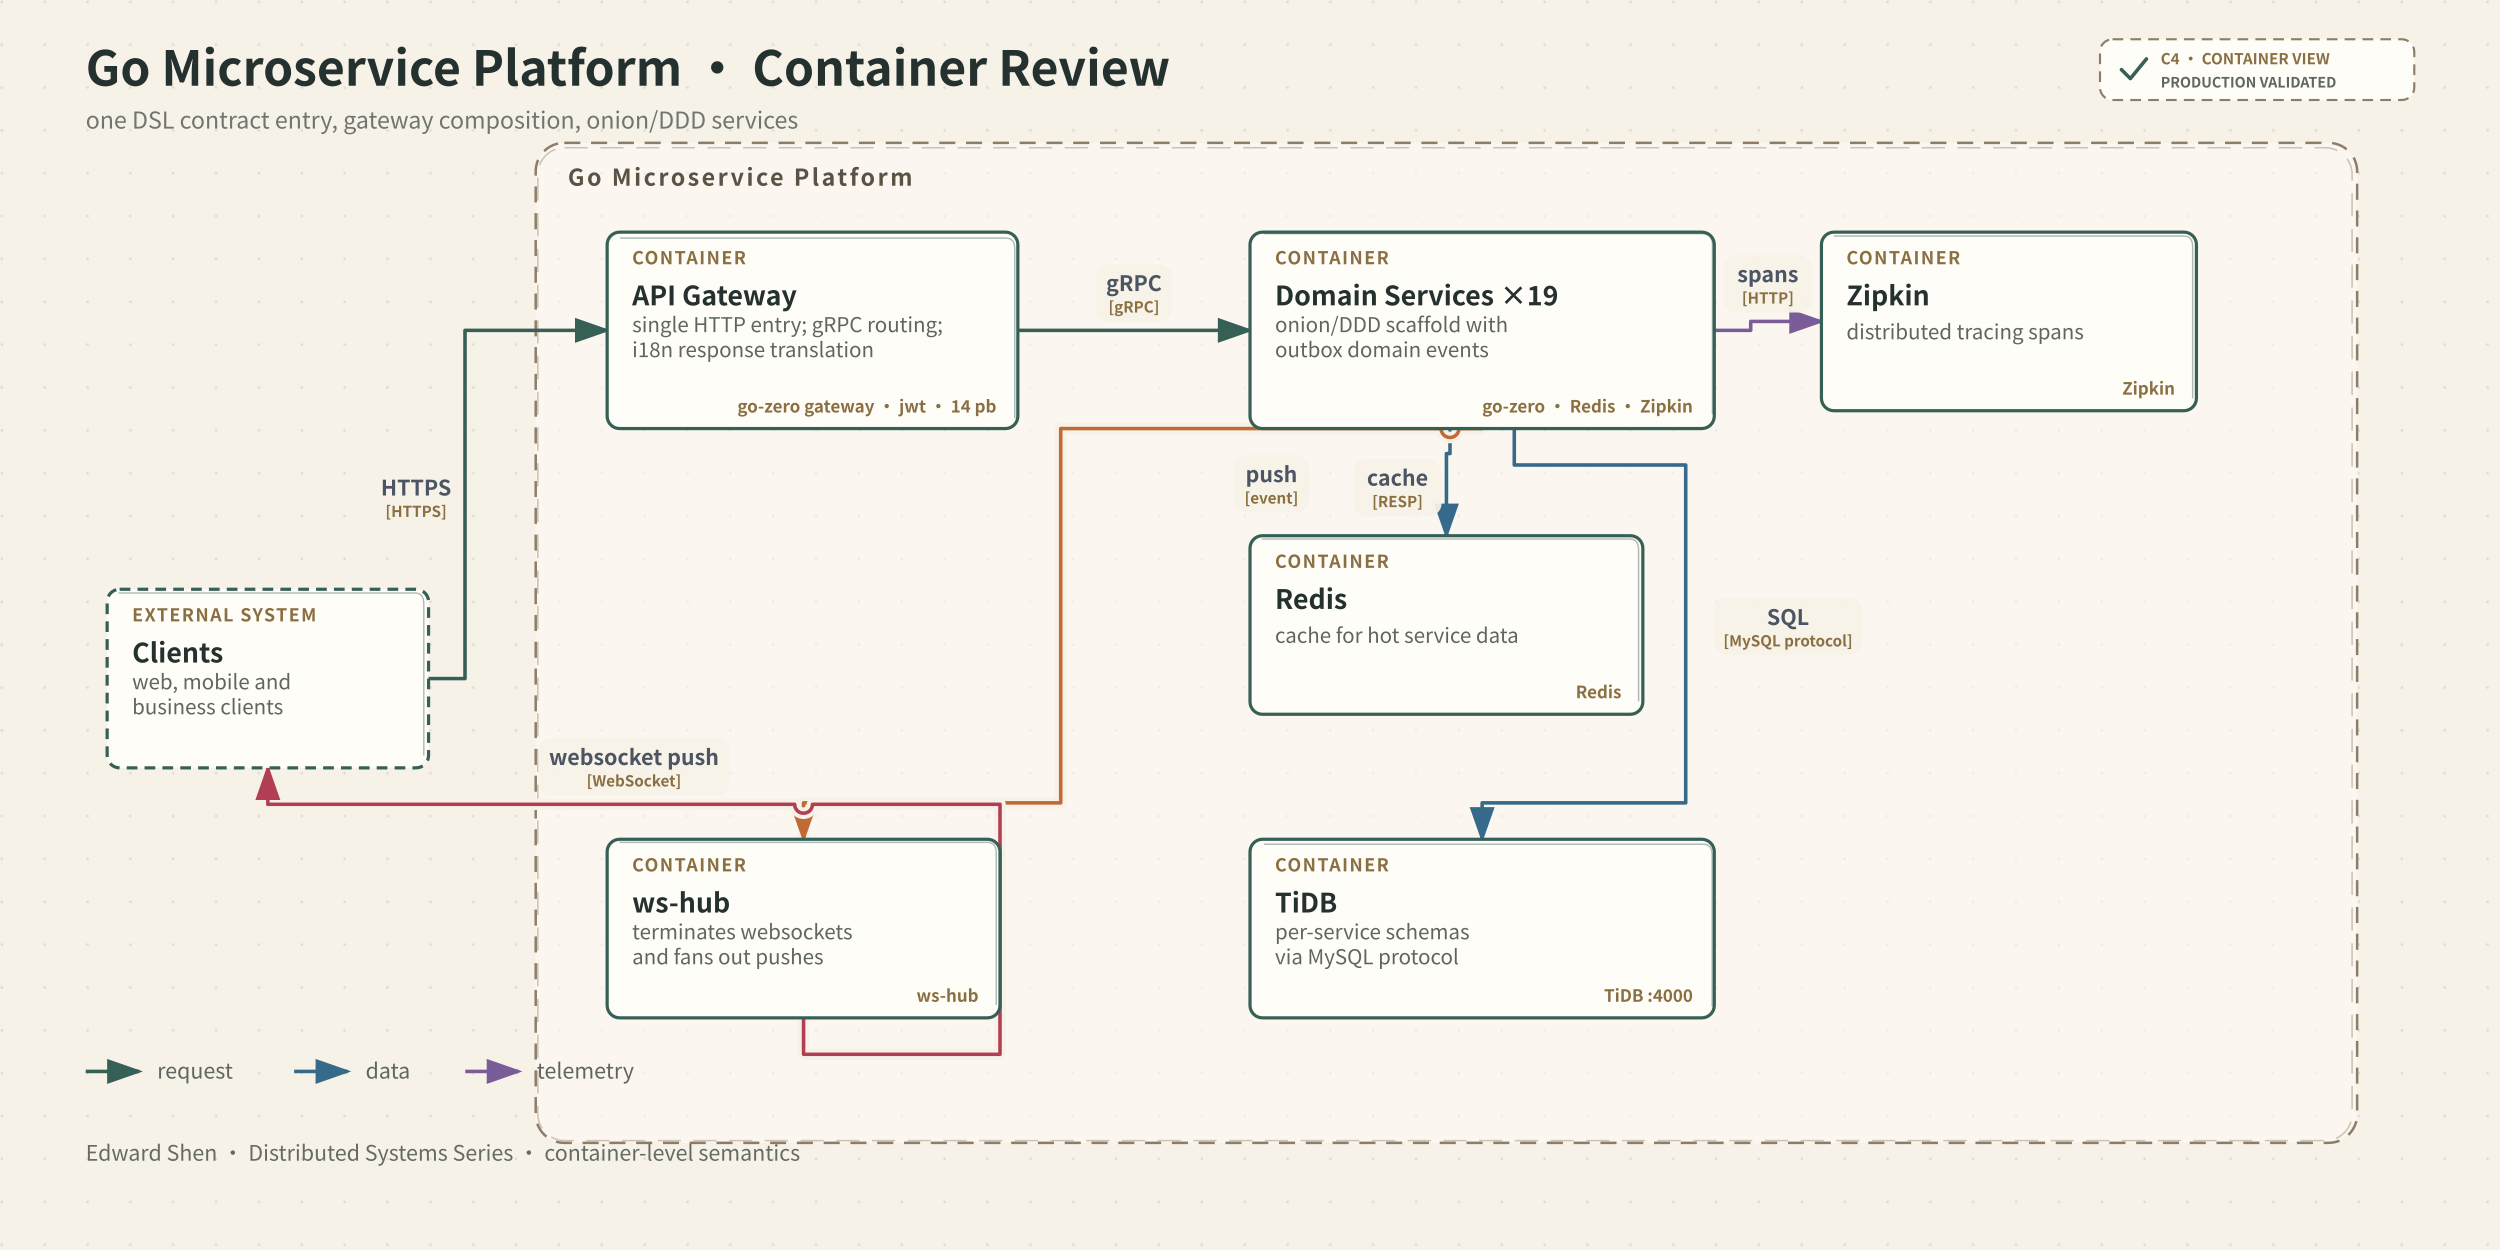
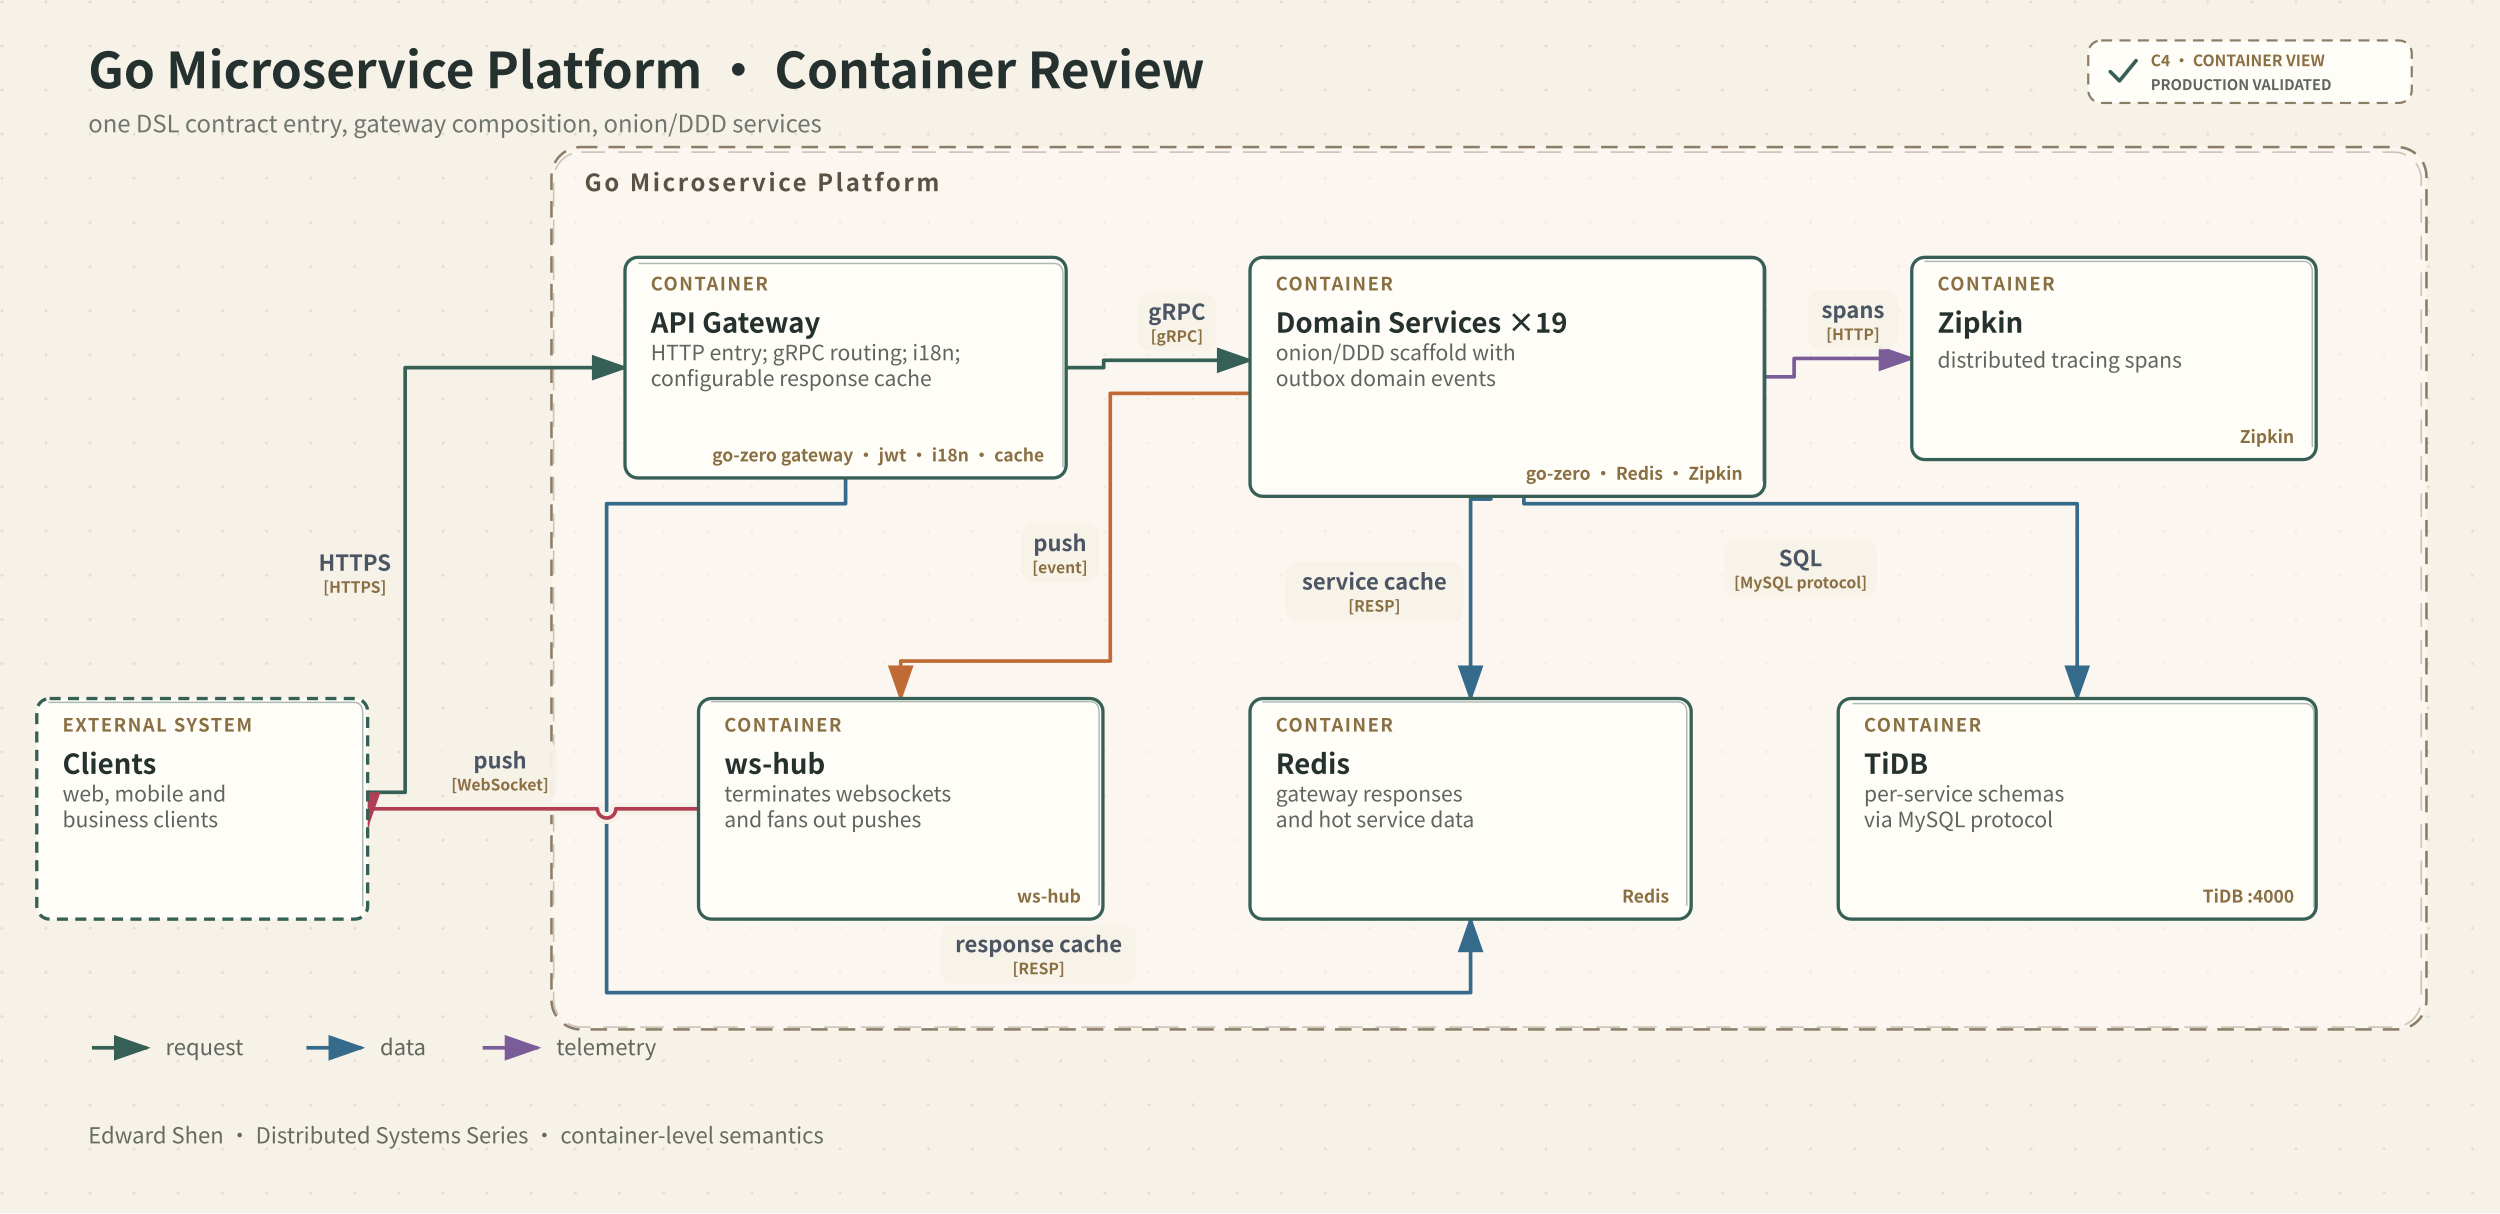
- <svg xmlns="http://www.w3.org/2000/svg" viewBox="0 0 1400 700" width="1400" height="700" data-generator="fireworks-tech-graph" data-schema-version="1" data-text-metrics="heuristic-v1" data-style-id="9" data-visual-theme="C4 Review Canvas" data-diagram-type="c4" data-motion-scene="" data-semantic-profile="c4-review" data-semantic-valid="true" data-quality-profile="standard" data-max-bends-per-edge="12" data-max-total-bends="100" data-max-route-stretch="5.0" data-max-bridged-crossings="8" data-min-node-gap="0.0" data-min-container-gutter="0.0" data-min-label-clearance="2.0" data-min-segment-length="0.0">
+ <svg xmlns="http://www.w3.org/2000/svg" viewBox="0 0 1360 660" width="1360" height="660" data-generator="fireworks-tech-graph" data-schema-version="1" data-text-metrics="heuristic-v1" data-style-id="9" data-visual-theme="C4 Review Canvas" data-diagram-type="c4" data-motion-scene="" data-semantic-profile="c4-review" data-semantic-valid="true" data-quality-profile="standard" data-max-bends-per-edge="12" data-max-total-bends="100" data-max-route-stretch="5.0" data-max-bridged-crossings="8" data-min-node-gap="0.0" data-min-container-gutter="0.0" data-min-label-clearance="2.0" data-min-segment-length="0.0">
  <defs>
    <marker id="arrowA" markerWidth="10" markerHeight="7" refX="9" refY="3.5" orient="auto">
      <polygon points="0 0, 10 3.5, 0 7" fill="#365f56" />
    </marker>
    <marker id="arrowB" markerWidth="10" markerHeight="7" refX="9" refY="3.5" orient="auto">
      <polygon points="0 0, 10 3.5, 0 7" fill="#a44a3f" />
    </marker>
    <marker id="arrowC" markerWidth="10" markerHeight="7" refX="9" refY="3.5" orient="auto">
      <polygon points="0 0, 10 3.5, 0 7" fill="#356a8a" />
    </marker>
    <marker id="arrowE" markerWidth="10" markerHeight="7" refX="9" refY="3.5" orient="auto">
      <polygon points="0 0, 10 3.5, 0 7" fill="#c06b35" />
    </marker>
    <marker id="arrowF" markerWidth="10" markerHeight="7" refX="9" refY="3.5" orient="auto">
      <polygon points="0 0, 10 3.5, 0 7" fill="#7a5c99" />
    </marker>
    <marker id="arrowG" markerWidth="10" markerHeight="7" refX="9" refY="3.5" orient="auto">
      <polygon points="0 0, 10 3.5, 0 7" fill="#b13e53" />
    </marker>
    <marker id="arrowH" markerWidth="10" markerHeight="7" refX="9" refY="3.5" orient="auto">
      <polygon points="0 0, 10 3.5, 0 7" fill="#746b60" />
    </marker>
    <pattern id="reviewGrid" width="24" height="24" patternUnits="userSpaceOnUse">
      <circle cx="1" cy="1" r="0.8" fill="#8c7d68" fill-opacity="0.18" />
    </pattern>
    <style>
    text { font-family: 'Avenir Next', Avenir, 'Segoe UI', 'PingFang SC', 'Noto Sans CJK SC', 'Microsoft YaHei', sans-serif; }
    .title { font-size: 27px; font-weight: 700; fill: #24312f; }
    .subtitle { font-size: 13px; font-weight: 500; fill: #6f756f; }
    .section { font-size: 13px; font-weight: 700; fill: #5b5144; letter-spacing: 1.4px; }
    .section-sub { font-size: 12px; font-weight: 500; fill: #756753; }
    .node-title { font-weight: 700; fill: #24312f; }
    .node-sub { font-weight: 500; fill: #5f665f; }
    .node-type { font-size: 10px; font-weight: 700; fill: #8a6f43; letter-spacing: 0.08em; }
    .arrow-label { font-size: 12px; font-weight: 600; fill: #4b5563; }
    .legend { font-size: 12px; font-weight: 500; fill: #5f665f; }
    .footnote { font-size: 12px; font-weight: 500; fill: #656b61; }
    .metric-label { font-size: 8.5px; font-weight: 700; fill: #656b61; text-transform: uppercase; }
    .metric-value { font-size: 9.5px; font-weight: 700; fill: #24312f; }
    </style>
  </defs>
-   <rect data-graph-role="background" width="1400.0" height="700.0" fill="#f7f2e8" />
-   <rect data-graph-role="decoration" width="1400.0" height="700.0" fill="url(#reviewGrid)" />
+   <rect data-graph-role="background" width="1360.0" height="660.0" fill="#f7f2e8" />
+   <rect data-graph-role="decoration" width="1360.0" height="660.0" fill="url(#reviewGrid)" />
  <text x="48.0" y="48" text-anchor="start" class="title">Go Microservice Platform · Container Review</text>
  <text x="48.0" y="72" text-anchor="start" class="subtitle">one DSL contract entry, gateway composition, onion/DDD services</text>
  <g id="style-signature" data-graph-role="decoration" data-style-signature="c4-review-board">
-     <rect x="1176.0" y="22.0" width="176.0" height="34.0" rx="7" fill="#fffdf7" stroke="#8c7d68" stroke-width="1.2" stroke-dasharray="6 4" />
-     <path d="M 1188.0 39.0 l 5 5 9 -11" fill="none" stroke="#365f56" stroke-width="2" stroke-linecap="round" stroke-linejoin="round" />
-     <text data-full-text="C4 · CONTAINER VIEW" x="1210.0" y="36.0" font-size="8.5" font-weight="800" fill="#8a6f43">C4 · CONTAINER VIEW</text>
-     <text data-full-text="PRODUCTION VALIDATED" x="1210.0" y="49.0" font-size="8" font-weight="700" fill="#5f665f">PRODUCTION VALIDATED</text>
+     <rect x="1136.0" y="22.0" width="176.0" height="34.0" rx="7" fill="#fffdf7" stroke="#8c7d68" stroke-width="1.2" stroke-dasharray="6 4" />
+     <path d="M 1148.0 39.0 l 5 5 9 -11" fill="none" stroke="#365f56" stroke-width="2" stroke-linecap="round" stroke-linejoin="round" />
+     <text data-full-text="C4 · CONTAINER VIEW" x="1170.0" y="36.0" font-size="8.5" font-weight="800" fill="#8a6f43">C4 · CONTAINER VIEW</text>
+     <text data-full-text="PRODUCTION VALIDATED" x="1170.0" y="49.0" font-size="8" font-weight="700" fill="#5f665f">PRODUCTION VALIDATED</text>
  </g>
-   <g id="platform-boundary" data-graph-role="container" data-container-id="platform-boundary" data-semantic-role="boundary" data-graph-bounds="300,80,1320,640">
-     <rect data-graph-role="container" x="300.0" y="80.0" width="1020.0" height="560.0" rx="16.0" fill="rgba(255,253,247,0.48)" stroke="#8c7d68" stroke-width="1.4" stroke-dasharray="9 6" />
-     <rect data-graph-role="decoration" x="301.18" y="82.73" width="1016.0" height="556.0" rx="15.0" fill="none" stroke="#8c7d68" stroke-width="0.9" stroke-dasharray="13 7" opacity="0.42" />
+   <g id="platform-boundary" data-graph-role="container" data-container-id="platform-boundary" data-semantic-role="boundary" data-graph-bounds="300,80,1320,560">
+     <rect data-graph-role="container" x="300.0" y="80.0" width="1020.0" height="480.0" rx="16.0" fill="rgba(255,253,247,0.48)" stroke="#8c7d68" stroke-width="1.4" stroke-dasharray="9 6" />
+     <rect data-graph-role="decoration" x="301.18" y="82.73" width="1016.0" height="476.0" rx="15.0" fill="none" stroke="#8c7d68" stroke-width="0.9" stroke-dasharray="13 7" opacity="0.42" />
    <text x="318.0" y="104.0" class="section">Go Microservice Platform</text>
    <rect id="platform-boundary-header" data-graph-role="reserved" data-reserved-kind="container-header" x="308" y="86" width="198.22" height="30" fill="none" stroke="none" />
  </g>
-   <path id="http-review-stroke" data-graph-role="decoration" data-owner="http" d="M 240,380 L 260.4,380 L 260.4,185 L 340,185" fill="none" stroke="#365f56" stroke-width="0.9" stroke-dasharray="2.5,2" opacity="0.30" stroke-dashoffset="-1.17" />
-   <path id="http" data-graph-role="edge" data-edge-id="http" data-source="clients" data-target="gateway" data-edge-kind="flow" data-topic-id="" data-flow="control" data-motion-role="" data-motion-stage="" data-motion-order="" data-protocol="HTTPS" data-via="" data-critical-path-id="" data-critical-hop="" data-critical-hops="" data-critical="false" data-bends="2" data-route-stretch="1.0" data-bridges="" d="M 240,380 L 260.4,380 L 260.4,185 L 340,185" fill="none" stroke="#365f56" stroke-width="2.0" stroke-linecap="round" stroke-linejoin="round" marker-end="url(#arrowA)" />
-   <path id="grpc-route-review-stroke" data-graph-role="decoration" data-owner="grpc-route" d="M 570,185 L 700,185" fill="none" stroke="#365f56" stroke-width="0.9" stroke-dasharray="2.5,2" opacity="0.30" stroke-dashoffset="0.81" />
-   <path id="grpc-route" data-graph-role="edge" data-edge-id="grpc-route" data-source="gateway" data-target="services" data-edge-kind="flow" data-topic-id="" data-flow="control" data-motion-role="" data-motion-stage="" data-motion-order="" data-protocol="gRPC" data-via="" data-critical-path-id="" data-critical-hop="" data-critical-hops="" data-critical="false" data-bends="0" data-route-stretch="1.0" data-bridges="" d="M 570,185 L 700,185" fill="none" stroke="#365f56" stroke-width="2.0" stroke-linecap="round" stroke-linejoin="round" marker-end="url(#arrowA)" />
-   <path id="sql-review-stroke" data-graph-role="decoration" data-owner="sql" d="M 848,240 L 848,260.4 L 944,260.4 L 944,449.6 L 830,449.6 L 830,470" fill="none" stroke="#356a8a" stroke-width="0.9" stroke-dasharray="2.5,2" opacity="0.30" stroke-dashoffset="0.51" />
-   <path id="sql" data-graph-role="edge" data-edge-id="sql" data-source="services" data-target="tidb" data-edge-kind="flow" data-topic-id="" data-flow="read" data-motion-role="" data-motion-stage="" data-motion-order="" data-protocol="MySQL protocol" data-via="" data-critical-path-id="" data-critical-hop="" data-critical-hops="" data-critical="false" data-bends="4" data-route-stretch="1.774" data-bridges="" d="M 848,240 L 848,260.4 L 944,260.4 L 944,449.6 L 830,449.6 L 830,470" fill="none" stroke="#356a8a" stroke-width="2.0" stroke-linecap="round" stroke-linejoin="round" marker-end="url(#arrowC)" />
-   <path id="spans-svc-review-stroke" data-graph-role="decoration" data-owner="spans-svc" d="M 960,185 L 980.4,185 L 980.4,180 L 1020,180" fill="none" stroke="#7a5c99" stroke-width="0.9" stroke-dasharray="2.5,2" opacity="0.30" stroke-dashoffset="-1.19" />
-   <path id="spans-svc" data-graph-role="edge" data-edge-id="spans-svc" data-source="services" data-target="zipkin" data-edge-kind="flow" data-topic-id="" data-flow="async" data-motion-role="" data-motion-stage="" data-motion-order="" data-protocol="HTTP" data-via="" data-critical-path-id="" data-critical-hop="" data-critical-hops="" data-critical="false" data-bends="2" data-route-stretch="1.0" data-bridges="" d="M 960,185 L 980.4,185 L 980.4,180 L 1020,180" fill="none" stroke="#7a5c99" stroke-width="2.0" stroke-linecap="round" stroke-linejoin="round" marker-end="url(#arrowF)" />
-   <path id="cache-review-stroke" data-graph-role="decoration" data-owner="cache" d="M 812,240 L 812,254 L 810,254 L 810,300" fill="none" stroke="#356a8a" stroke-width="0.9" stroke-dasharray="2.5,2" opacity="0.30" stroke-dashoffset="-0.61" />
-   <path id="cache" data-graph-role="edge" data-edge-id="cache" data-source="services" data-target="redis" data-edge-kind="flow" data-topic-id="" data-flow="read" data-motion-role="" data-motion-stage="" data-motion-order="" data-protocol="RESP" data-via="" data-critical-path-id="" data-critical-hop="" data-critical-hops="" data-critical="false" data-bends="2" data-route-stretch="1.0" data-bridges="" d="M 812,240 L 812,254 L 810,254 L 810,300" fill="none" stroke="#356a8a" stroke-width="2.0" stroke-linecap="round" stroke-linejoin="round" marker-end="url(#arrowC)" />
-   <path id="push-notify-bridge-mask" data-graph-role="bridge-mask" data-owner="push-notify" d="M 830,240 L 817,240 A 5 5 0 0 1 807,240 L 594,240 L 594,449.6 L 450,449.6 L 450,470" fill="none" stroke="#f7f2e8" stroke-width="6.5" stroke-linecap="round" stroke-linejoin="round" />
-   <path id="push-notify-review-stroke" data-graph-role="decoration" data-owner="push-notify" d="M 830,240 L 817,240 A 5 5 0 0 1 807,240 L 594,240 L 594,449.6 L 450,449.6 L 450,470" fill="none" stroke="#c06b35" stroke-width="0.9" stroke-dasharray="2.5,2" opacity="0.30" stroke-dashoffset="-0.85" />
-   <path id="push-notify" data-graph-role="edge" data-edge-id="push-notify" data-source="services" data-target="wshub" data-edge-kind="flow" data-topic-id="" data-flow="data" data-motion-role="" data-motion-stage="" data-motion-order="" data-protocol="event" data-via="" data-critical-path-id="" data-critical-hop="" data-critical-hops="" data-critical="false" data-bends="3" data-route-stretch="1.0" data-bridges="812,240" d="M 830,240 L 817,240 A 5 5 0 0 1 807,240 L 594,240 L 594,449.6 L 450,449.6 L 450,470" fill="none" stroke="#c06b35" stroke-width="2.0" stroke-linecap="round" stroke-linejoin="round" marker-end="url(#arrowE)" />
-   <path id="websocket-push-bridge-mask" data-graph-role="bridge-mask" data-owner="websocket-push" d="M 450,570 L 450,590.4 L 560,590.4 L 560,450.4 L 455,450.4 A 5 5 0 0 1 445,450.4 L 150,450.4 L 150,430" fill="none" stroke="#f7f2e8" stroke-width="6.5" stroke-linecap="round" stroke-linejoin="round" />
-   <path id="websocket-push-review-stroke" data-graph-role="decoration" data-owner="websocket-push" d="M 450,570 L 450,590.4 L 560,590.4 L 560,450.4 L 455,450.4 A 5 5 0 0 1 445,450.4 L 150,450.4 L 150,430" fill="none" stroke="#b13e53" stroke-width="0.9" stroke-dasharray="2.5,2" opacity="0.30" stroke-dashoffset="0.83" />
-   <path id="websocket-push" data-graph-role="edge" data-edge-id="websocket-push" data-source="wshub" data-target="clients" data-edge-kind="flow" data-topic-id="" data-flow="feedback" data-motion-role="" data-motion-stage="" data-motion-order="" data-protocol="WebSocket" data-via="" data-critical-path-id="" data-critical-hop="" data-critical-hops="" data-critical="false" data-bends="4" data-route-stretch="1.593" data-bridges="450,450.4" d="M 450,570 L 450,590.4 L 560,590.4 L 560,450.4 L 455,450.4 A 5 5 0 0 1 445,450.4 L 150,450.4 L 150,430" fill="none" stroke="#b13e53" stroke-width="2.0" stroke-linecap="round" stroke-linejoin="round" marker-end="url(#arrowG)" />
-   <g id="node-clients" data-graph-role="node" data-node-id="clients" data-semantic-role="external_system" data-motion-role="" data-motion-stage="" data-motion-order="" data-parent="" data-deployment-id="" data-topic-id="" data-span-id="" data-station-order="" data-status="" data-start-ms="" data-duration-ms="" data-parent-span="" data-graph-bounds="60,330,240,430">
-     <rect x="60.0" y="330.0" width="180.0" height="100.0" rx="7" fill="#fffdf7" stroke="#365f56" stroke-width="1.8" stroke-dasharray="6 4" />
-     <path data-graph-role="decoration" d="M 66.329 332.088 H 232.329 Q 237.329 332.088 237.329 338.088 V 423.088" fill="none" stroke="#365f56" stroke-width="0.8" opacity="0.42" />
-     <text data-text-role="type" data-full-text="EXTERNAL SYSTEM" data-text-max-width="152.0" x="74.0" y="348.0" class="node-type" font-size="10.0">EXTERNAL SYSTEM</text>
-     <text data-text-role="title" data-full-text="Clients" data-text-max-width="152.0" x="74.0" y="371.0" class="node-title" font-size="15" text-anchor="start">Clients</text>
-     <text data-text-role="description" data-line="1" data-full-text="web, mobile and business clients" x="74.0" y="386.0" class="node-sub" font-size="11.5" text-anchor="start">web, mobile and</text>
-     <text data-text-role="description" data-line="2" data-full-text="web, mobile and business clients" x="74.0" y="400.0" class="node-sub" font-size="11.5" text-anchor="start">business clients</text>
+   <path id="gateway-cache-review-stroke" data-graph-role="decoration" data-owner="gateway-cache" d="M 460,260 L 460,274 L 330,274 L 330,540 L 800,540 L 800,500" fill="none" stroke="#356a8a" stroke-width="0.9" stroke-dasharray="2.5,2" opacity="0.30" stroke-dashoffset="1.08" />
+   <path id="gateway-cache" data-graph-role="edge" data-edge-id="gateway-cache" data-source="gateway" data-target="redis" data-edge-kind="flow" data-topic-id="" data-flow="read" data-motion-role="" data-motion-stage="" data-motion-order="" data-protocol="RESP" data-via="" data-critical-path-id="" data-critical-hop="" data-critical-hops="" data-critical="false" data-bends="4" data-route-stretch="1.586" data-bridges="" d="M 460,260 L 460,274 L 330,274 L 330,540 L 800,540 L 800,500" fill="none" stroke="#356a8a" stroke-width="2.0" stroke-linecap="round" stroke-linejoin="round" marker-end="url(#arrowC)" />
+   <path id="http-review-stroke" data-graph-role="decoration" data-owner="http" d="M 200,431 L 220.4,431 L 220.4,200 L 340,200" fill="none" stroke="#365f56" stroke-width="0.9" stroke-dasharray="2.5,2" opacity="0.30" stroke-dashoffset="-1.17" />
+   <path id="http" data-graph-role="edge" data-edge-id="http" data-source="clients" data-target="gateway" data-edge-kind="flow" data-topic-id="" data-flow="control" data-motion-role="" data-motion-stage="" data-motion-order="" data-protocol="HTTPS" data-via="" data-critical-path-id="" data-critical-hop="" data-critical-hops="" data-critical="false" data-bends="2" data-route-stretch="1.0" data-bridges="" d="M 200,431 L 220.4,431 L 220.4,200 L 340,200" fill="none" stroke="#365f56" stroke-width="2.0" stroke-linecap="round" stroke-linejoin="round" marker-end="url(#arrowA)" />
+   <path id="grpc-route-review-stroke" data-graph-role="decoration" data-owner="grpc-route" d="M 580,200 L 600.4,200 L 600.4,196 L 680,196" fill="none" stroke="#365f56" stroke-width="0.9" stroke-dasharray="2.5,2" opacity="0.30" stroke-dashoffset="0.81" />
+   <path id="grpc-route" data-graph-role="edge" data-edge-id="grpc-route" data-source="gateway" data-target="services" data-edge-kind="flow" data-topic-id="" data-flow="control" data-motion-role="" data-motion-stage="" data-motion-order="" data-protocol="gRPC" data-via="" data-critical-path-id="" data-critical-hop="" data-critical-hops="" data-critical="false" data-bends="2" data-route-stretch="1.0" data-bridges="" d="M 580,200 L 600.4,200 L 600.4,196 L 680,196" fill="none" stroke="#365f56" stroke-width="2.0" stroke-linecap="round" stroke-linejoin="round" marker-end="url(#arrowA)" />
+   <path id="sql-review-stroke" data-graph-role="decoration" data-owner="sql" d="M 829,270 L 829,274 L 1130,274 L 1130,380" fill="none" stroke="#356a8a" stroke-width="0.9" stroke-dasharray="2.5,2" opacity="0.30" stroke-dashoffset="0.51" />
+   <path id="sql" data-graph-role="edge" data-edge-id="sql" data-source="services" data-target="tidb" data-edge-kind="flow" data-topic-id="" data-flow="read" data-motion-role="" data-motion-stage="" data-motion-order="" data-protocol="MySQL protocol" data-via="" data-critical-path-id="" data-critical-hop="" data-critical-hops="" data-critical="false" data-bends="2" data-route-stretch="1.0" data-bridges="" d="M 829,270 L 829,274 L 1130,274 L 1130,380" fill="none" stroke="#356a8a" stroke-width="2.0" stroke-linecap="round" stroke-linejoin="round" marker-end="url(#arrowC)" />
+   <path id="spans-svc-review-stroke" data-graph-role="decoration" data-owner="spans-svc" d="M 960,205 L 976,205 L 976,195 L 1040,195" fill="none" stroke="#7a5c99" stroke-width="0.9" stroke-dasharray="2.5,2" opacity="0.30" stroke-dashoffset="-1.19" />
+   <path id="spans-svc" data-graph-role="edge" data-edge-id="spans-svc" data-source="services" data-target="zipkin" data-edge-kind="flow" data-topic-id="" data-flow="async" data-motion-role="" data-motion-stage="" data-motion-order="" data-protocol="HTTP" data-via="" data-critical-path-id="" data-critical-hop="" data-critical-hops="" data-critical="false" data-bends="2" data-route-stretch="1.0" data-bridges="" d="M 960,205 L 976,205 L 976,195 L 1040,195" fill="none" stroke="#7a5c99" stroke-width="2.0" stroke-linecap="round" stroke-linejoin="round" marker-end="url(#arrowF)" />
+   <path id="cache-review-stroke" data-graph-role="decoration" data-owner="cache" d="M 811,270 L 811,271.5 L 800,271.5 L 800,380" fill="none" stroke="#356a8a" stroke-width="0.9" stroke-dasharray="2.5,2" opacity="0.30" stroke-dashoffset="-0.61" />
+   <path id="cache" data-graph-role="edge" data-edge-id="cache" data-source="services" data-target="redis" data-edge-kind="flow" data-topic-id="" data-flow="read" data-motion-role="" data-motion-stage="" data-motion-order="" data-protocol="RESP" data-via="" data-critical-path-id="" data-critical-hop="" data-critical-hops="" data-critical="false" data-bends="2" data-route-stretch="1.0" data-bridges="" d="M 811,270 L 811,271.5 L 800,271.5 L 800,380" fill="none" stroke="#356a8a" stroke-width="2.0" stroke-linecap="round" stroke-linejoin="round" marker-end="url(#arrowC)" />
+   <path id="push-notify-review-stroke" data-graph-role="decoration" data-owner="push-notify" d="M 680,214 L 604,214 L 604,359.6 L 490,359.6 L 490,380" fill="none" stroke="#c06b35" stroke-width="0.9" stroke-dasharray="2.5,2" opacity="0.30" stroke-dashoffset="-0.85" />
+   <path id="push-notify" data-graph-role="edge" data-edge-id="push-notify" data-source="services" data-target="wshub" data-edge-kind="flow" data-topic-id="" data-flow="data" data-motion-role="" data-motion-stage="" data-motion-order="" data-protocol="event" data-via="" data-critical-path-id="" data-critical-hop="" data-critical-hops="" data-critical="false" data-bends="3" data-route-stretch="1.0" data-bridges="" d="M 680,214 L 604,214 L 604,359.6 L 490,359.6 L 490,380" fill="none" stroke="#c06b35" stroke-width="2.0" stroke-linecap="round" stroke-linejoin="round" marker-end="url(#arrowE)" />
+   <path id="websocket-push-bridge-mask" data-graph-role="bridge-mask" data-owner="websocket-push" d="M 380,440 L 335,440 A 5 5 0 0 1 325,440 L 200,440 L 200,449 L 200,449" fill="none" stroke="#f7f2e8" stroke-width="6.5" stroke-linecap="round" stroke-linejoin="round" />
+   <path id="websocket-push-review-stroke" data-graph-role="decoration" data-owner="websocket-push" d="M 380,440 L 335,440 A 5 5 0 0 1 325,440 L 200,440 L 200,449 L 200,449" fill="none" stroke="#b13e53" stroke-width="0.9" stroke-dasharray="2.5,2" opacity="0.30" stroke-dashoffset="0.83" />
+   <path id="websocket-push" data-graph-role="edge" data-edge-id="websocket-push" data-source="wshub" data-target="clients" data-edge-kind="flow" data-topic-id="" data-flow="feedback" data-motion-role="" data-motion-stage="" data-motion-order="" data-protocol="WebSocket" data-via="" data-critical-path-id="" data-critical-hop="" data-critical-hops="" data-critical="false" data-bends="1" data-route-stretch="1.0" data-bridges="330,440" d="M 380,440 L 335,440 A 5 5 0 0 1 325,440 L 200,440 L 200,449 L 200,449" fill="none" stroke="#b13e53" stroke-width="2.0" stroke-linecap="round" stroke-linejoin="round" marker-end="url(#arrowG)" />
+   <g id="node-clients" data-graph-role="node" data-node-id="clients" data-semantic-role="external_system" data-motion-role="" data-motion-stage="" data-motion-order="" data-parent="" data-deployment-id="" data-topic-id="" data-span-id="" data-station-order="" data-status="" data-start-ms="" data-duration-ms="" data-parent-span="" data-graph-bounds="20,380,200,500">
+     <rect x="20.0" y="380.0" width="180.0" height="120.0" rx="7" fill="#fffdf7" stroke="#365f56" stroke-width="1.8" stroke-dasharray="6 4" />
+     <path data-graph-role="decoration" d="M 26.329 382.088 H 192.329 Q 197.329 382.088 197.329 388.088 V 493.088" fill="none" stroke="#365f56" stroke-width="0.8" opacity="0.42" />
+     <text data-text-role="type" data-full-text="EXTERNAL SYSTEM" data-text-max-width="152.0" x="34.0" y="398.0" class="node-type" font-size="10.0">EXTERNAL SYSTEM</text>
+     <text data-text-role="title" data-full-text="Clients" data-text-max-width="152.0" x="34.0" y="421.0" class="node-title" font-size="15" text-anchor="start">Clients</text>
+     <text data-text-role="description" data-line="1" data-full-text="web, mobile and business clients" x="34.0" y="436.0" class="node-sub" font-size="11.5" text-anchor="start">web, mobile and</text>
+     <text data-text-role="description" data-line="2" data-full-text="web, mobile and business clients" x="34.0" y="450.0" class="node-sub" font-size="11.5" text-anchor="start">business clients</text>
  </g>
-   <g id="node-gateway" data-graph-role="node" data-node-id="gateway" data-semantic-role="container" data-motion-role="" data-motion-stage="" data-motion-order="" data-parent="platform-boundary" data-deployment-id="" data-topic-id="" data-span-id="" data-station-order="" data-status="" data-start-ms="" data-duration-ms="" data-parent-span="" data-graph-bounds="340,130,570,240">
-     <rect x="340.0" y="130.0" width="230.0" height="110.0" rx="7" fill="#fffdf7" stroke="#365f56" stroke-width="1.8" />
-     <path data-graph-role="decoration" d="M 347.257 133.321 H 563.257 Q 568.257 133.321 568.257 139.321 V 234.321" fill="none" stroke="#365f56" stroke-width="0.8" opacity="0.42" />
-     <text data-text-role="type" data-full-text="CONTAINER" data-text-max-width="202.0" x="354.0" y="148.0" class="node-type" font-size="10.0">CONTAINER</text>
-     <text data-text-role="title" data-full-text="API Gateway" data-text-max-width="202.0" x="354.0" y="171.0" class="node-title" font-size="15" text-anchor="start">API Gateway</text>
-     <text data-text-role="description" data-line="1" data-full-text="single HTTP entry; gRPC routing; i18n response translation" x="354.0" y="186.0" class="node-sub" font-size="11.5" text-anchor="start">single HTTP entry; gRPC routing;</text>
-     <text data-text-role="description" data-line="2" data-full-text="single HTTP entry; gRPC routing; i18n response translation" x="354.0" y="200.0" class="node-sub" font-size="11.5" text-anchor="start">i18n response translation</text>
-     <text data-text-role="technology" data-full-text="go-zero gateway · jwt · 14 pb" data-text-max-width="206.0" x="558.0" y="231.0" text-anchor="end" font-size="9.5" font-weight="700" fill="#8a6f43">go-zero gateway · jwt · 14 pb</text>
+   <g id="node-gateway" data-graph-role="node" data-node-id="gateway" data-semantic-role="container" data-motion-role="" data-motion-stage="" data-motion-order="" data-parent="platform-boundary" data-deployment-id="" data-topic-id="" data-span-id="" data-station-order="" data-status="" data-start-ms="" data-duration-ms="" data-parent-span="" data-graph-bounds="340,140,580,260">
+     <rect x="340.0" y="140.0" width="240.0" height="120.0" rx="7" fill="#fffdf7" stroke="#365f56" stroke-width="1.8" />
+     <path data-graph-role="decoration" d="M 347.257 143.321 H 573.257 Q 578.257 143.321 578.257 149.321 V 254.321" fill="none" stroke="#365f56" stroke-width="0.8" opacity="0.42" />
+     <text data-text-role="type" data-full-text="CONTAINER" data-text-max-width="212.0" x="354.0" y="158.0" class="node-type" font-size="10.0">CONTAINER</text>
+     <text data-text-role="title" data-full-text="API Gateway" data-text-max-width="212.0" x="354.0" y="181.0" class="node-title" font-size="15" text-anchor="start">API Gateway</text>
+     <text data-text-role="description" data-line="1" data-full-text="HTTP entry; gRPC routing; i18n; configurable response cache" x="354.0" y="196.0" class="node-sub" font-size="11.5" text-anchor="start">HTTP entry; gRPC routing; i18n;</text>
+     <text data-text-role="description" data-line="2" data-full-text="HTTP entry; gRPC routing; i18n; configurable response cache" x="354.0" y="210.0" class="node-sub" font-size="11.5" text-anchor="start">configurable response cache</text>
+     <text data-text-role="technology" data-full-text="go-zero gateway · jwt · i18n · cache" data-text-max-width="216.0" x="568.0" y="251.0" text-anchor="end" font-size="9.5" font-weight="700" fill="#8a6f43">go-zero gateway · jwt · i18n · cache</text>
  </g>
-   <g id="node-services" data-graph-role="node" data-node-id="services" data-semantic-role="container" data-motion-role="" data-motion-stage="" data-motion-order="" data-parent="platform-boundary" data-deployment-id="" data-topic-id="" data-span-id="" data-station-order="" data-status="" data-start-ms="" data-duration-ms="" data-parent-span="" data-graph-bounds="700,130,960,240">
-     <rect x="700.0" y="130.0" width="260.0" height="110.0" rx="7" fill="#fffdf7" stroke="#365f56" stroke-width="1.8" />
-     <path data-graph-role="decoration" d="M 707.955 130.881 H 953.955 Q 958.955 130.881 958.955 136.881 V 231.881" fill="none" stroke="#365f56" stroke-width="0.8" opacity="0.42" />
-     <text data-text-role="type" data-full-text="CONTAINER" data-text-max-width="232.0" x="714.0" y="148.0" class="node-type" font-size="10.0">CONTAINER</text>
-     <text data-text-role="title" data-full-text="Domain Services ×19" data-text-max-width="232.0" x="714.0" y="171.0" class="node-title" font-size="15" text-anchor="start">Domain Services ×19</text>
-     <text data-text-role="description" data-line="1" data-full-text="onion/DDD scaffold with outbox domain events" x="714.0" y="186.0" class="node-sub" font-size="11.5" text-anchor="start">onion/DDD scaffold with</text>
-     <text data-text-role="description" data-line="2" data-full-text="onion/DDD scaffold with outbox domain events" x="714.0" y="200.0" class="node-sub" font-size="11.5" text-anchor="start">outbox domain events</text>
-     <text data-text-role="technology" data-full-text="go-zero · Redis · Zipkin" data-text-max-width="236.0" x="948.0" y="231.0" text-anchor="end" font-size="9.5" font-weight="700" fill="#8a6f43">go-zero · Redis · Zipkin</text>
+   <g id="node-services" data-graph-role="node" data-node-id="services" data-semantic-role="container" data-motion-role="" data-motion-stage="" data-motion-order="" data-parent="platform-boundary" data-deployment-id="" data-topic-id="" data-span-id="" data-station-order="" data-status="" data-start-ms="" data-duration-ms="" data-parent-span="" data-graph-bounds="680,140,960,270">
+     <rect x="680.0" y="140.0" width="280.0" height="130.0" rx="7" fill="#fffdf7" stroke="#365f56" stroke-width="1.8" />
+     <path data-graph-role="decoration" d="M 687.955 140.881 H 953.955 Q 958.955 140.881 958.955 146.881 V 261.881" fill="none" stroke="#365f56" stroke-width="0.8" opacity="0.42" />
+     <text data-text-role="type" data-full-text="CONTAINER" data-text-max-width="252.0" x="694.0" y="158.0" class="node-type" font-size="10.0">CONTAINER</text>
+     <text data-text-role="title" data-full-text="Domain Services ×19" data-text-max-width="252.0" x="694.0" y="181.0" class="node-title" font-size="15" text-anchor="start">Domain Services ×19</text>
+     <text data-text-role="description" data-line="1" data-full-text="onion/DDD scaffold with outbox domain events" x="694.0" y="196.0" class="node-sub" font-size="11.5" text-anchor="start">onion/DDD scaffold with</text>
+     <text data-text-role="description" data-line="2" data-full-text="onion/DDD scaffold with outbox domain events" x="694.0" y="210.0" class="node-sub" font-size="11.5" text-anchor="start">outbox domain events</text>
+     <text data-text-role="technology" data-full-text="go-zero · Redis · Zipkin" data-text-max-width="256.0" x="948.0" y="261.0" text-anchor="end" font-size="9.5" font-weight="700" fill="#8a6f43">go-zero · Redis · Zipkin</text>
  </g>
-   <g id="node-tidb" data-graph-role="node" data-node-id="tidb" data-semantic-role="container" data-motion-role="" data-motion-stage="" data-motion-order="" data-parent="platform-boundary" data-deployment-id="" data-topic-id="" data-span-id="" data-station-order="" data-status="" data-start-ms="" data-duration-ms="" data-parent-span="" data-graph-bounds="700,470,960,570">
-     <rect x="700.0" y="470.0" width="260.0" height="100.0" rx="7" fill="#fffdf7" stroke="#365f56" stroke-width="1.8" />
-     <path data-graph-role="decoration" d="M 707.799 472.749 H 953.799 Q 958.799 472.749 958.799 478.749 V 563.749" fill="none" stroke="#365f56" stroke-width="0.8" opacity="0.42" />
-     <text data-text-role="type" data-full-text="CONTAINER" data-text-max-width="232.0" x="714.0" y="488.0" class="node-type" font-size="10.0">CONTAINER</text>
-     <text data-text-role="title" data-full-text="TiDB" data-text-max-width="232.0" x="714.0" y="511.0" class="node-title" font-size="15" text-anchor="start">TiDB</text>
-     <text data-text-role="description" data-line="1" data-full-text="per-service schemas via MySQL protocol" x="714.0" y="526.0" class="node-sub" font-size="11.5" text-anchor="start">per-service schemas</text>
-     <text data-text-role="description" data-line="2" data-full-text="per-service schemas via MySQL protocol" x="714.0" y="540.0" class="node-sub" font-size="11.5" text-anchor="start">via MySQL protocol</text>
-     <text data-text-role="technology" data-full-text="TiDB :4000" data-text-max-width="236.0" x="948.0" y="561.0" text-anchor="end" font-size="9.5" font-weight="700" fill="#8a6f43">TiDB :4000</text>
+   <g id="node-tidb" data-graph-role="node" data-node-id="tidb" data-semantic-role="container" data-motion-role="" data-motion-stage="" data-motion-order="" data-parent="platform-boundary" data-deployment-id="" data-topic-id="" data-span-id="" data-station-order="" data-status="" data-start-ms="" data-duration-ms="" data-parent-span="" data-graph-bounds="1000,380,1260,500">
+     <rect x="1000.0" y="380.0" width="260.0" height="120.0" rx="7" fill="#fffdf7" stroke="#365f56" stroke-width="1.8" />
+     <path data-graph-role="decoration" d="M 1007.799 382.749 H 1253.799 Q 1258.799 382.749 1258.799 388.749 V 493.749" fill="none" stroke="#365f56" stroke-width="0.8" opacity="0.42" />
+     <text data-text-role="type" data-full-text="CONTAINER" data-text-max-width="232.0" x="1014.0" y="398.0" class="node-type" font-size="10.0">CONTAINER</text>
+     <text data-text-role="title" data-full-text="TiDB" data-text-max-width="232.0" x="1014.0" y="421.0" class="node-title" font-size="15" text-anchor="start">TiDB</text>
+     <text data-text-role="description" data-line="1" data-full-text="per-service schemas via MySQL protocol" x="1014.0" y="436.0" class="node-sub" font-size="11.5" text-anchor="start">per-service schemas</text>
+     <text data-text-role="description" data-line="2" data-full-text="per-service schemas via MySQL protocol" x="1014.0" y="450.0" class="node-sub" font-size="11.5" text-anchor="start">via MySQL protocol</text>
+     <text data-text-role="technology" data-full-text="TiDB :4000" data-text-max-width="236.0" x="1248.0" y="491.0" text-anchor="end" font-size="9.5" font-weight="700" fill="#8a6f43">TiDB :4000</text>
  </g>
-   <g id="node-zipkin" data-graph-role="node" data-node-id="zipkin" data-semantic-role="container" data-motion-role="" data-motion-stage="" data-motion-order="" data-parent="platform-boundary" data-deployment-id="" data-topic-id="" data-span-id="" data-station-order="" data-status="" data-start-ms="" data-duration-ms="" data-parent-span="" data-graph-bounds="1020,130,1230,230">
-     <rect x="1020.0" y="130.0" width="210.0" height="100.0" rx="7" fill="#fffdf7" stroke="#365f56" stroke-width="1.8" />
-     <path data-graph-role="decoration" d="M 1026.881 132.193 H 1222.881 Q 1227.881 132.193 1227.881 138.193 V 223.193" fill="none" stroke="#365f56" stroke-width="0.8" opacity="0.42" />
-     <text data-text-role="type" data-full-text="CONTAINER" data-text-max-width="182.0" x="1034.0" y="148.0" class="node-type" font-size="10.0">CONTAINER</text>
-     <text data-text-role="title" data-full-text="Zipkin" data-text-max-width="182.0" x="1034.0" y="171.0" class="node-title" font-size="15" text-anchor="start">Zipkin</text>
-     <text data-text-role="description" data-line="1" data-full-text="distributed tracing spans" x="1034.0" y="190.0" class="node-sub" font-size="11.5" text-anchor="start">distributed tracing spans</text>
-     <text data-text-role="technology" data-full-text="Zipkin" data-text-max-width="186.0" x="1218.0" y="221.0" text-anchor="end" font-size="9.5" font-weight="700" fill="#8a6f43">Zipkin</text>
+   <g id="node-zipkin" data-graph-role="node" data-node-id="zipkin" data-semantic-role="container" data-motion-role="" data-motion-stage="" data-motion-order="" data-parent="platform-boundary" data-deployment-id="" data-topic-id="" data-span-id="" data-station-order="" data-status="" data-start-ms="" data-duration-ms="" data-parent-span="" data-graph-bounds="1040,140,1260,250">
+     <rect x="1040.0" y="140.0" width="220.0" height="110.0" rx="7" fill="#fffdf7" stroke="#365f56" stroke-width="1.8" />
+     <path data-graph-role="decoration" d="M 1046.881 142.193 H 1252.881 Q 1257.881 142.193 1257.881 148.193 V 243.193" fill="none" stroke="#365f56" stroke-width="0.8" opacity="0.42" />
+     <text data-text-role="type" data-full-text="CONTAINER" data-text-max-width="192.0" x="1054.0" y="158.0" class="node-type" font-size="10.0">CONTAINER</text>
+     <text data-text-role="title" data-full-text="Zipkin" data-text-max-width="192.0" x="1054.0" y="181.0" class="node-title" font-size="15" text-anchor="start">Zipkin</text>
+     <text data-text-role="description" data-line="1" data-full-text="distributed tracing spans" x="1054.0" y="200.0" class="node-sub" font-size="11.5" text-anchor="start">distributed tracing spans</text>
+     <text data-text-role="technology" data-full-text="Zipkin" data-text-max-width="196.0" x="1248.0" y="241.0" text-anchor="end" font-size="9.5" font-weight="700" fill="#8a6f43">Zipkin</text>
  </g>
-   <g id="node-redis" data-graph-role="node" data-node-id="redis" data-semantic-role="container" data-motion-role="" data-motion-stage="" data-motion-order="" data-parent="platform-boundary" data-deployment-id="" data-topic-id="" data-span-id="" data-station-order="" data-status="" data-start-ms="" data-duration-ms="" data-parent-span="" data-graph-bounds="700,300,920,400">
-     <rect x="700.0" y="300.0" width="220.0" height="100.0" rx="7" fill="#fffdf7" stroke="#365f56" stroke-width="1.8" />
-     <path data-graph-role="decoration" d="M 706.605 301.85 H 912.605 Q 917.605 301.85 917.605 307.85 V 392.85" fill="none" stroke="#365f56" stroke-width="0.8" opacity="0.42" />
-     <text data-text-role="type" data-full-text="CONTAINER" data-text-max-width="192.0" x="714.0" y="318.0" class="node-type" font-size="10.0">CONTAINER</text>
-     <text data-text-role="title" data-full-text="Redis" data-text-max-width="192.0" x="714.0" y="341.0" class="node-title" font-size="15" text-anchor="start">Redis</text>
-     <text data-text-role="description" data-line="1" data-full-text="cache for hot service data" x="714.0" y="360.0" class="node-sub" font-size="11.5" text-anchor="start">cache for hot service data</text>
-     <text data-text-role="technology" data-full-text="Redis" data-text-max-width="196.0" x="908.0" y="391.0" text-anchor="end" font-size="9.5" font-weight="700" fill="#8a6f43">Redis</text>
+   <g id="node-redis" data-graph-role="node" data-node-id="redis" data-semantic-role="container" data-motion-role="" data-motion-stage="" data-motion-order="" data-parent="platform-boundary" data-deployment-id="" data-topic-id="" data-span-id="" data-station-order="" data-status="" data-start-ms="" data-duration-ms="" data-parent-span="" data-graph-bounds="680,380,920,500">
+     <rect x="680.0" y="380.0" width="240.0" height="120.0" rx="7" fill="#fffdf7" stroke="#365f56" stroke-width="1.8" />
+     <path data-graph-role="decoration" d="M 686.605 381.85 H 912.605 Q 917.605 381.85 917.605 387.85 V 492.85" fill="none" stroke="#365f56" stroke-width="0.8" opacity="0.42" />
+     <text data-text-role="type" data-full-text="CONTAINER" data-text-max-width="212.0" x="694.0" y="398.0" class="node-type" font-size="10.0">CONTAINER</text>
+     <text data-text-role="title" data-full-text="Redis" data-text-max-width="212.0" x="694.0" y="421.0" class="node-title" font-size="15" text-anchor="start">Redis</text>
+     <text data-text-role="description" data-line="1" data-full-text="gateway responses and hot service data" x="694.0" y="436.0" class="node-sub" font-size="11.5" text-anchor="start">gateway responses</text>
+     <text data-text-role="description" data-line="2" data-full-text="gateway responses and hot service data" x="694.0" y="450.0" class="node-sub" font-size="11.5" text-anchor="start">and hot service data</text>
+     <text data-text-role="technology" data-full-text="Redis" data-text-max-width="216.0" x="908.0" y="491.0" text-anchor="end" font-size="9.5" font-weight="700" fill="#8a6f43">Redis</text>
  </g>
-   <g id="node-wshub" data-graph-role="node" data-node-id="wshub" data-semantic-role="container" data-motion-role="" data-motion-stage="" data-motion-order="" data-parent="platform-boundary" data-deployment-id="" data-topic-id="" data-span-id="" data-station-order="" data-status="" data-start-ms="" data-duration-ms="" data-parent-span="" data-graph-bounds="340,470,560,570">
-     <rect x="340.0" y="470.0" width="220.0" height="100.0" rx="7" fill="#fffdf7" stroke="#365f56" stroke-width="1.8" />
-     <path data-graph-role="decoration" d="M 346.903 471.721 H 552.903 Q 557.903 471.721 557.903 477.721 V 562.721" fill="none" stroke="#365f56" stroke-width="0.8" opacity="0.42" />
-     <text data-text-role="type" data-full-text="CONTAINER" data-text-max-width="192.0" x="354.0" y="488.0" class="node-type" font-size="10.0">CONTAINER</text>
-     <text data-text-role="title" data-full-text="ws-hub" data-text-max-width="192.0" x="354.0" y="511.0" class="node-title" font-size="15" text-anchor="start">ws-hub</text>
-     <text data-text-role="description" data-line="1" data-full-text="terminates websockets and fans out pushes" x="354.0" y="526.0" class="node-sub" font-size="11.5" text-anchor="start">terminates websockets</text>
-     <text data-text-role="description" data-line="2" data-full-text="terminates websockets and fans out pushes" x="354.0" y="540.0" class="node-sub" font-size="11.5" text-anchor="start">and fans out pushes</text>
-     <text data-text-role="technology" data-full-text="ws-hub" data-text-max-width="196.0" x="548.0" y="561.0" text-anchor="end" font-size="9.5" font-weight="700" fill="#8a6f43">ws-hub</text>
+   <g id="node-wshub" data-graph-role="node" data-node-id="wshub" data-semantic-role="container" data-motion-role="" data-motion-stage="" data-motion-order="" data-parent="platform-boundary" data-deployment-id="" data-topic-id="" data-span-id="" data-station-order="" data-status="" data-start-ms="" data-duration-ms="" data-parent-span="" data-graph-bounds="380,380,600,500">
+     <rect x="380.0" y="380.0" width="220.0" height="120.0" rx="7" fill="#fffdf7" stroke="#365f56" stroke-width="1.8" />
+     <path data-graph-role="decoration" d="M 386.903 381.721 H 592.903 Q 597.903 381.721 597.903 387.721 V 492.721" fill="none" stroke="#365f56" stroke-width="0.8" opacity="0.42" />
+     <text data-text-role="type" data-full-text="CONTAINER" data-text-max-width="192.0" x="394.0" y="398.0" class="node-type" font-size="10.0">CONTAINER</text>
+     <text data-text-role="title" data-full-text="ws-hub" data-text-max-width="192.0" x="394.0" y="421.0" class="node-title" font-size="15" text-anchor="start">ws-hub</text>
+     <text data-text-role="description" data-line="1" data-full-text="terminates websockets and fans out pushes" x="394.0" y="436.0" class="node-sub" font-size="11.5" text-anchor="start">terminates websockets</text>
+     <text data-text-role="description" data-line="2" data-full-text="terminates websockets and fans out pushes" x="394.0" y="450.0" class="node-sub" font-size="11.5" text-anchor="start">and fans out pushes</text>
+     <text data-text-role="technology" data-full-text="ws-hub" data-text-max-width="196.0" x="588.0" y="491.0" text-anchor="end" font-size="9.5" font-weight="700" fill="#8a6f43">ws-hub</text>
  </g>
-   <g id="http-label" data-graph-role="label" data-owner="http" data-graph-bounds="208.32,262.5,257.67,294.5">
-     <rect x="208.32" y="262.5" width="49.35" height="32" rx="7" fill="#f7f2e8" opacity="0.94" />
-     <text x="233.0" y="277.5" text-anchor="middle" class="arrow-label" font-size="11.5">HTTPS</text>
-     <text x="233.0" y="289.5" text-anchor="middle" font-size="8.5" font-weight="800" fill="#8a6f43">[HTTPS]</text>
+   <g id="http-label" data-graph-role="label" data-owner="http" data-graph-bounds="168.32,295.5,217.67,327.5">
+     <rect x="168.32" y="295.5" width="49.35" height="32" rx="7" fill="#f7f2e8" opacity="0.94" />
+     <text x="193.0" y="310.5" text-anchor="middle" class="arrow-label" font-size="11.5">HTTPS</text>
+     <text x="193.0" y="322.5" text-anchor="middle" font-size="8.5" font-weight="800" fill="#8a6f43">[HTTPS]</text>
  </g>
-   <g id="grpc-route-label" data-graph-role="label" data-owner="grpc-route" data-graph-bounds="613.66,148,656.34,180">
-     <rect x="613.66" y="148.0" width="42.68" height="32" rx="7" fill="#f7f2e8" opacity="0.94" />
-     <text x="635.0" y="163.0" text-anchor="middle" class="arrow-label" font-size="11.5">gRPC</text>
-     <text x="635.0" y="175.0" text-anchor="middle" font-size="8.5" font-weight="800" fill="#8a6f43">[gRPC]</text>
+   <g id="grpc-route-label" data-graph-role="label" data-owner="grpc-route" data-graph-bounds="618.86,159,661.54,191">
+     <rect x="618.86" y="159.0" width="42.68" height="32" rx="7" fill="#f7f2e8" opacity="0.94" />
+     <text x="640.2" y="174.0" text-anchor="middle" class="arrow-label" font-size="11.5">gRPC</text>
+     <text x="640.2" y="186.0" text-anchor="middle" font-size="8.5" font-weight="800" fill="#8a6f43">[gRPC]</text>
  </g>
-   <g id="sql-label" data-graph-role="label" data-owner="sql" data-graph-bounds="959.79,335,1042.77,367">
-     <rect x="959.79" y="335.0" width="82.98" height="32" rx="7" fill="#f7f2e8" opacity="0.94" />
-     <text x="1001.28" y="350.0" text-anchor="middle" class="arrow-label" font-size="11.5">SQL</text>
-     <text x="1001.28" y="362.0" text-anchor="middle" font-size="8.5" font-weight="800" fill="#8a6f43">[MySQL protocol]</text>
+   <g id="sql-label" data-graph-role="label" data-owner="sql" data-graph-bounds="938.01,293,1020.99,325">
+     <rect x="938.01" y="293.0" width="82.98" height="32" rx="7" fill="#f7f2e8" opacity="0.94" />
+     <text x="979.5" y="308.0" text-anchor="middle" class="arrow-label" font-size="11.5">SQL</text>
+     <text x="979.5" y="320.0" text-anchor="middle" font-size="8.5" font-weight="800" fill="#8a6f43">[MySQL protocol]</text>
  </g>
-   <g id="spans-svc-label" data-graph-role="label" data-owner="spans-svc" data-graph-bounds="965.33,143,1014.68,175">
-     <rect x="965.33" y="143.0" width="49.35" height="32" rx="7" fill="#f7f2e8" opacity="0.94" />
-     <text x="990.0" y="158.0" text-anchor="middle" class="arrow-label" font-size="11.5">spans</text>
-     <text x="990.0" y="170.0" text-anchor="middle" font-size="8.5" font-weight="800" fill="#8a6f43">[HTTP]</text>
+   <g id="spans-svc-label" data-graph-role="label" data-owner="spans-svc" data-graph-bounds="983.33,158,1032.67,190">
+     <rect x="983.33" y="158.0" width="49.35" height="32" rx="7" fill="#f7f2e8" opacity="0.94" />
+     <text x="1008.0" y="173.0" text-anchor="middle" class="arrow-label" font-size="11.5">spans</text>
+     <text x="1008.0" y="185.0" text-anchor="middle" font-size="8.5" font-weight="800" fill="#8a6f43">[HTTP]</text>
  </g>
-   <g id="cache-label" data-graph-role="label" data-owner="cache" data-graph-bounds="757.93,257,807.28,289">
-     <rect x="757.93" y="257.0" width="49.35" height="32" rx="7" fill="#f7f2e8" opacity="0.94" />
-     <text x="782.6" y="272.0" text-anchor="middle" class="arrow-label" font-size="11.5">cache</text>
-     <text x="782.6" y="284.0" text-anchor="middle" font-size="8.5" font-weight="800" fill="#8a6f43">[RESP]</text>
+   <g id="cache-label" data-graph-role="label" data-owner="cache" data-graph-bounds="699.04,305.75,796.24,337.75">
+     <rect x="699.04" y="305.75" width="97.19" height="32" rx="7" fill="#f7f2e8" opacity="0.94" />
+     <text x="747.64" y="320.75" text-anchor="middle" class="arrow-label" font-size="11.5">service cache</text>
+     <text x="747.64" y="332.75" text-anchor="middle" font-size="8.5" font-weight="800" fill="#8a6f43">[RESP]</text>
  </g>
-   <g id="push-notify-label" data-graph-role="label" data-owner="push-notify" data-graph-bounds="690.66,255,733.34,287">
-     <rect x="690.66" y="255.0" width="42.68" height="32" rx="7" fill="#f7f2e8" opacity="0.94" />
-     <text x="712.0" y="270.0" text-anchor="middle" class="arrow-label" font-size="11.5">push</text>
-     <text x="712.0" y="282.0" text-anchor="middle" font-size="8.5" font-weight="800" fill="#8a6f43">[event]</text>
+   <g id="gateway-cache-label" data-graph-role="label" data-owner="gateway-cache" data-graph-bounds="511.57,503,618.42,535">
+     <rect x="511.57" y="503.0" width="106.85" height="32" rx="7" fill="#f7f2e8" opacity="0.94" />
+     <text x="565.0" y="518.0" text-anchor="middle" class="arrow-label" font-size="11.5">response cache</text>
+     <text x="565.0" y="530.0" text-anchor="middle" font-size="8.5" font-weight="800" fill="#8a6f43">[RESP]</text>
  </g>
-   <g id="websocket-push-label" data-graph-role="label" data-owner="websocket-push" data-graph-bounds="301.57,413.4,408.43,445.4">
-     <rect x="301.57" y="413.4" width="106.85" height="32" rx="7" fill="#f7f2e8" opacity="0.94" />
-     <text x="355.0" y="428.4" text-anchor="middle" class="arrow-label" font-size="11.5">websocket push</text>
-     <text x="355.0" y="440.4" text-anchor="middle" font-size="8.5" font-weight="800" fill="#8a6f43">[WebSocket]</text>
+   <g id="push-notify-label" data-graph-role="label" data-owner="push-notify" data-graph-bounds="555.26,284.8,597.94,316.8">
+     <rect x="555.26" y="284.8" width="42.68" height="32" rx="7" fill="#f7f2e8" opacity="0.94" />
+     <text x="576.6" y="299.8" text-anchor="middle" class="arrow-label" font-size="11.5">push</text>
+     <text x="576.6" y="311.8" text-anchor="middle" font-size="8.5" font-weight="800" fill="#8a6f43">[event]</text>
+   </g>
+   <g id="websocket-push-label" data-graph-role="label" data-owner="websocket-push" data-graph-bounds="240.8,403,303.21,435">
+     <rect x="240.8" y="403.0" width="62.41" height="32" rx="7" fill="#f7f2e8" opacity="0.94" />
+     <text x="272.0" y="418.0" text-anchor="middle" class="arrow-label" font-size="11.5">push</text>
+     <text x="272.0" y="430.0" text-anchor="middle" font-size="8.5" font-weight="800" fill="#8a6f43">[WebSocket]</text>
  </g>
  <g id="legend" data-graph-role="legend">
-     <rect id="legend-zone" data-graph-role="reserved" data-reserved-kind="legend" x="38" y="586" width="342.08" height="46" rx="10" fill="none" stroke="none" />
-     <line data-graph-role="decoration" x1="48.0" y1="600.0" x2="78.0" y2="600.0" stroke="#365f56" stroke-width="2.0" marker-end="url(#arrowA)" />
-     <text data-graph-role="decoration" x="88.0" y="604.0" class="legend">request</text>
-     <line data-graph-role="decoration" x1="164.72" y1="600.0" x2="194.72" y2="600.0" stroke="#356a8a" stroke-width="2.0" marker-end="url(#arrowC)" />
-     <text data-graph-role="decoration" x="204.72" y="604.0" class="legend">data</text>
-     <line data-graph-role="decoration" x1="260.56" y1="600.0" x2="290.56" y2="600.0" stroke="#7a5c99" stroke-width="2.0" marker-end="url(#arrowF)" />
-     <text data-graph-role="decoration" x="300.56" y="604.0" class="legend">telemetry</text>
+     <rect id="legend-zone" data-graph-role="reserved" data-reserved-kind="legend" x="40" y="556" width="342.08" height="46" rx="10" fill="none" stroke="none" />
+     <line data-graph-role="decoration" x1="50.0" y1="570.0" x2="80.0" y2="570.0" stroke="#365f56" stroke-width="2.0" marker-end="url(#arrowA)" />
+     <text data-graph-role="decoration" x="90.0" y="574.0" class="legend">request</text>
+     <line data-graph-role="decoration" x1="166.72" y1="570.0" x2="196.72" y2="570.0" stroke="#356a8a" stroke-width="2.0" marker-end="url(#arrowC)" />
+     <text data-graph-role="decoration" x="206.72" y="574.0" class="legend">data</text>
+     <line data-graph-role="decoration" x1="262.56" y1="570.0" x2="292.56" y2="570.0" stroke="#7a5c99" stroke-width="2.0" marker-end="url(#arrowF)" />
+     <text data-graph-role="decoration" x="302.56" y="574.0" class="legend">telemetry</text>
  </g>
-   <g id="footer" data-graph-role="reserved" data-graph-bounds="48,638,524,654">
-     <text x="48.0" y="650.0" class="footnote">Edward Shen · Distributed Systems Series · container-level semantics</text>
+   <g id="footer" data-graph-role="reserved" data-graph-bounds="48,610,524,626">
+     <text x="48.0" y="622.0" class="footnote">Edward Shen · Distributed Systems Series · container-level semantics</text>
  </g>
</svg>
